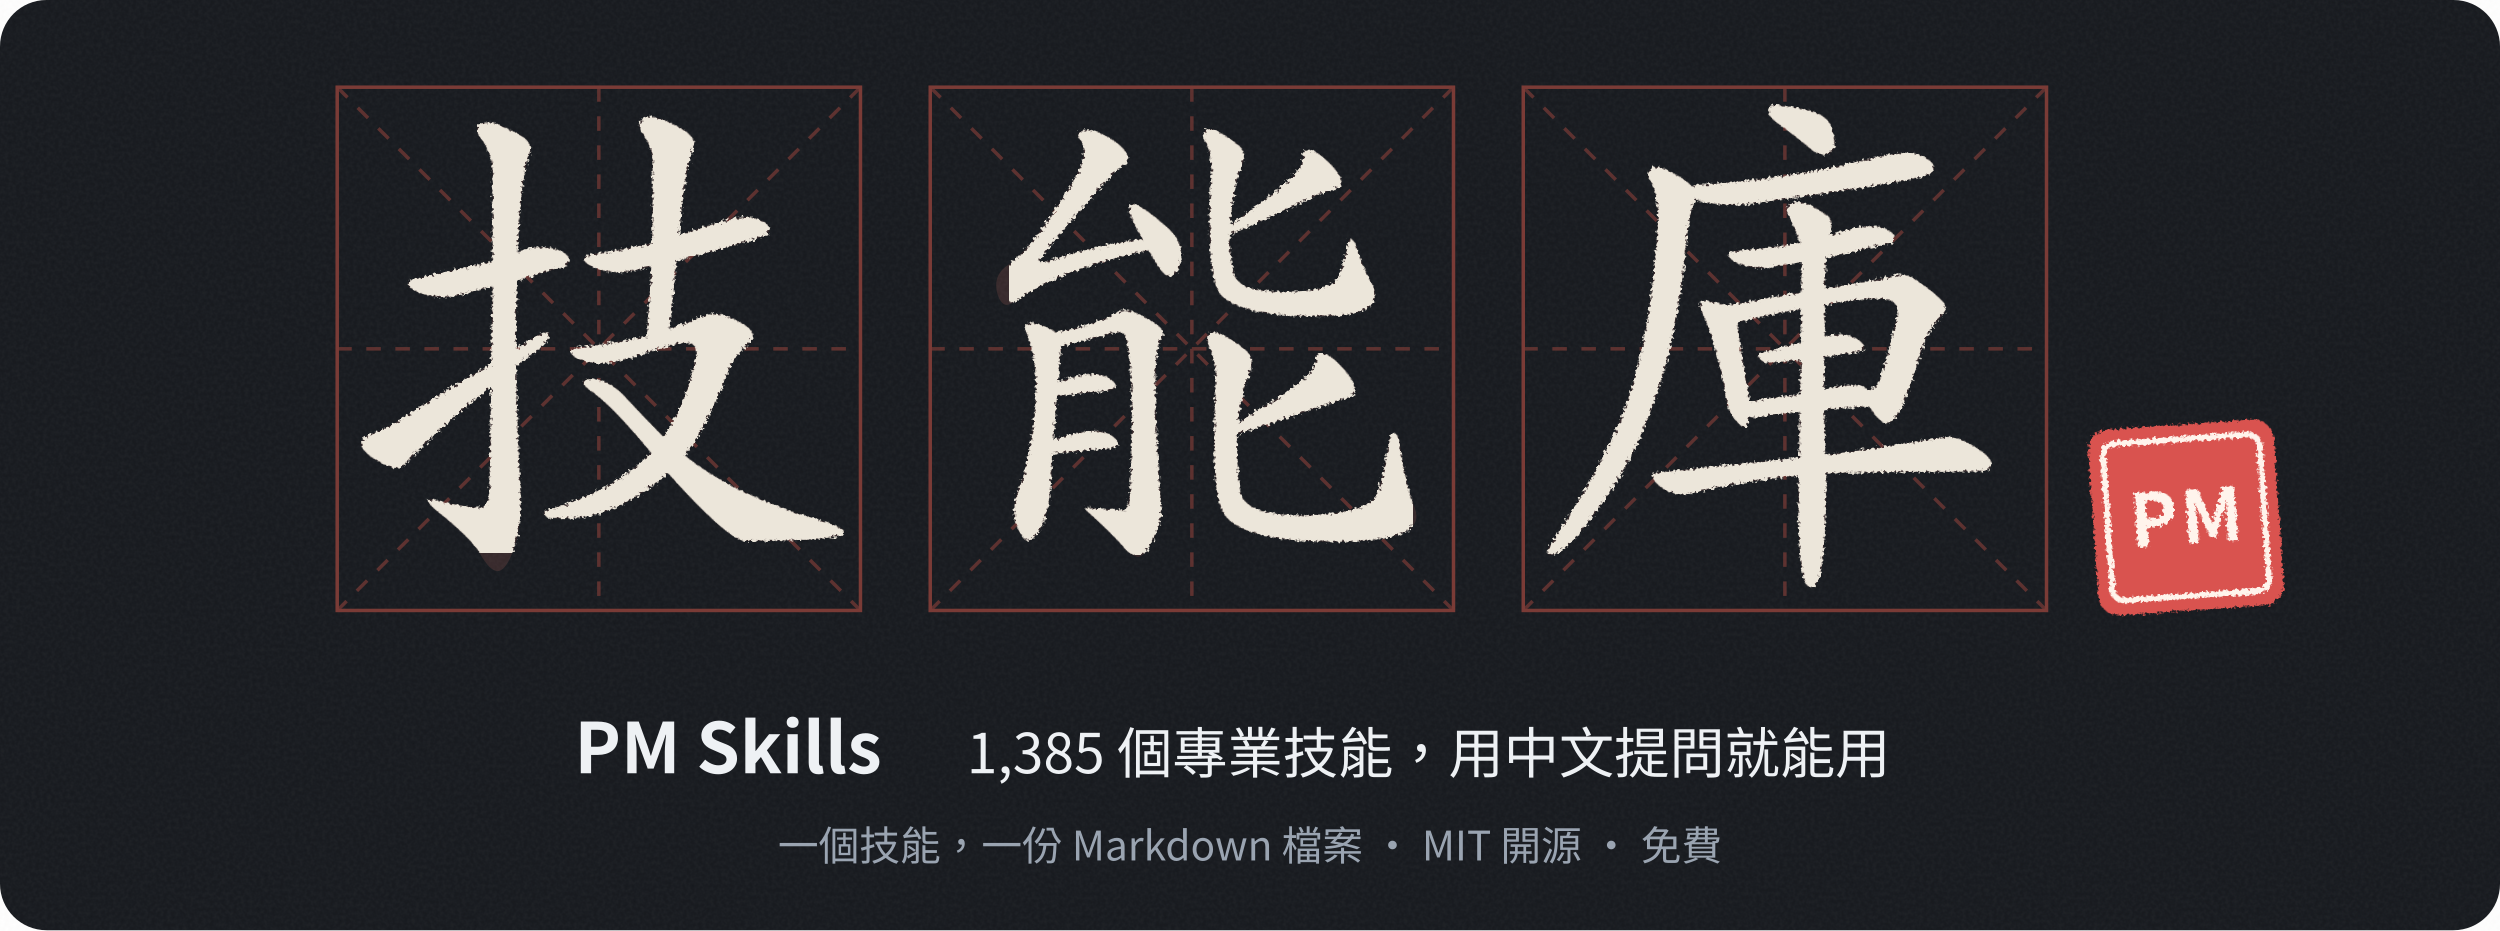
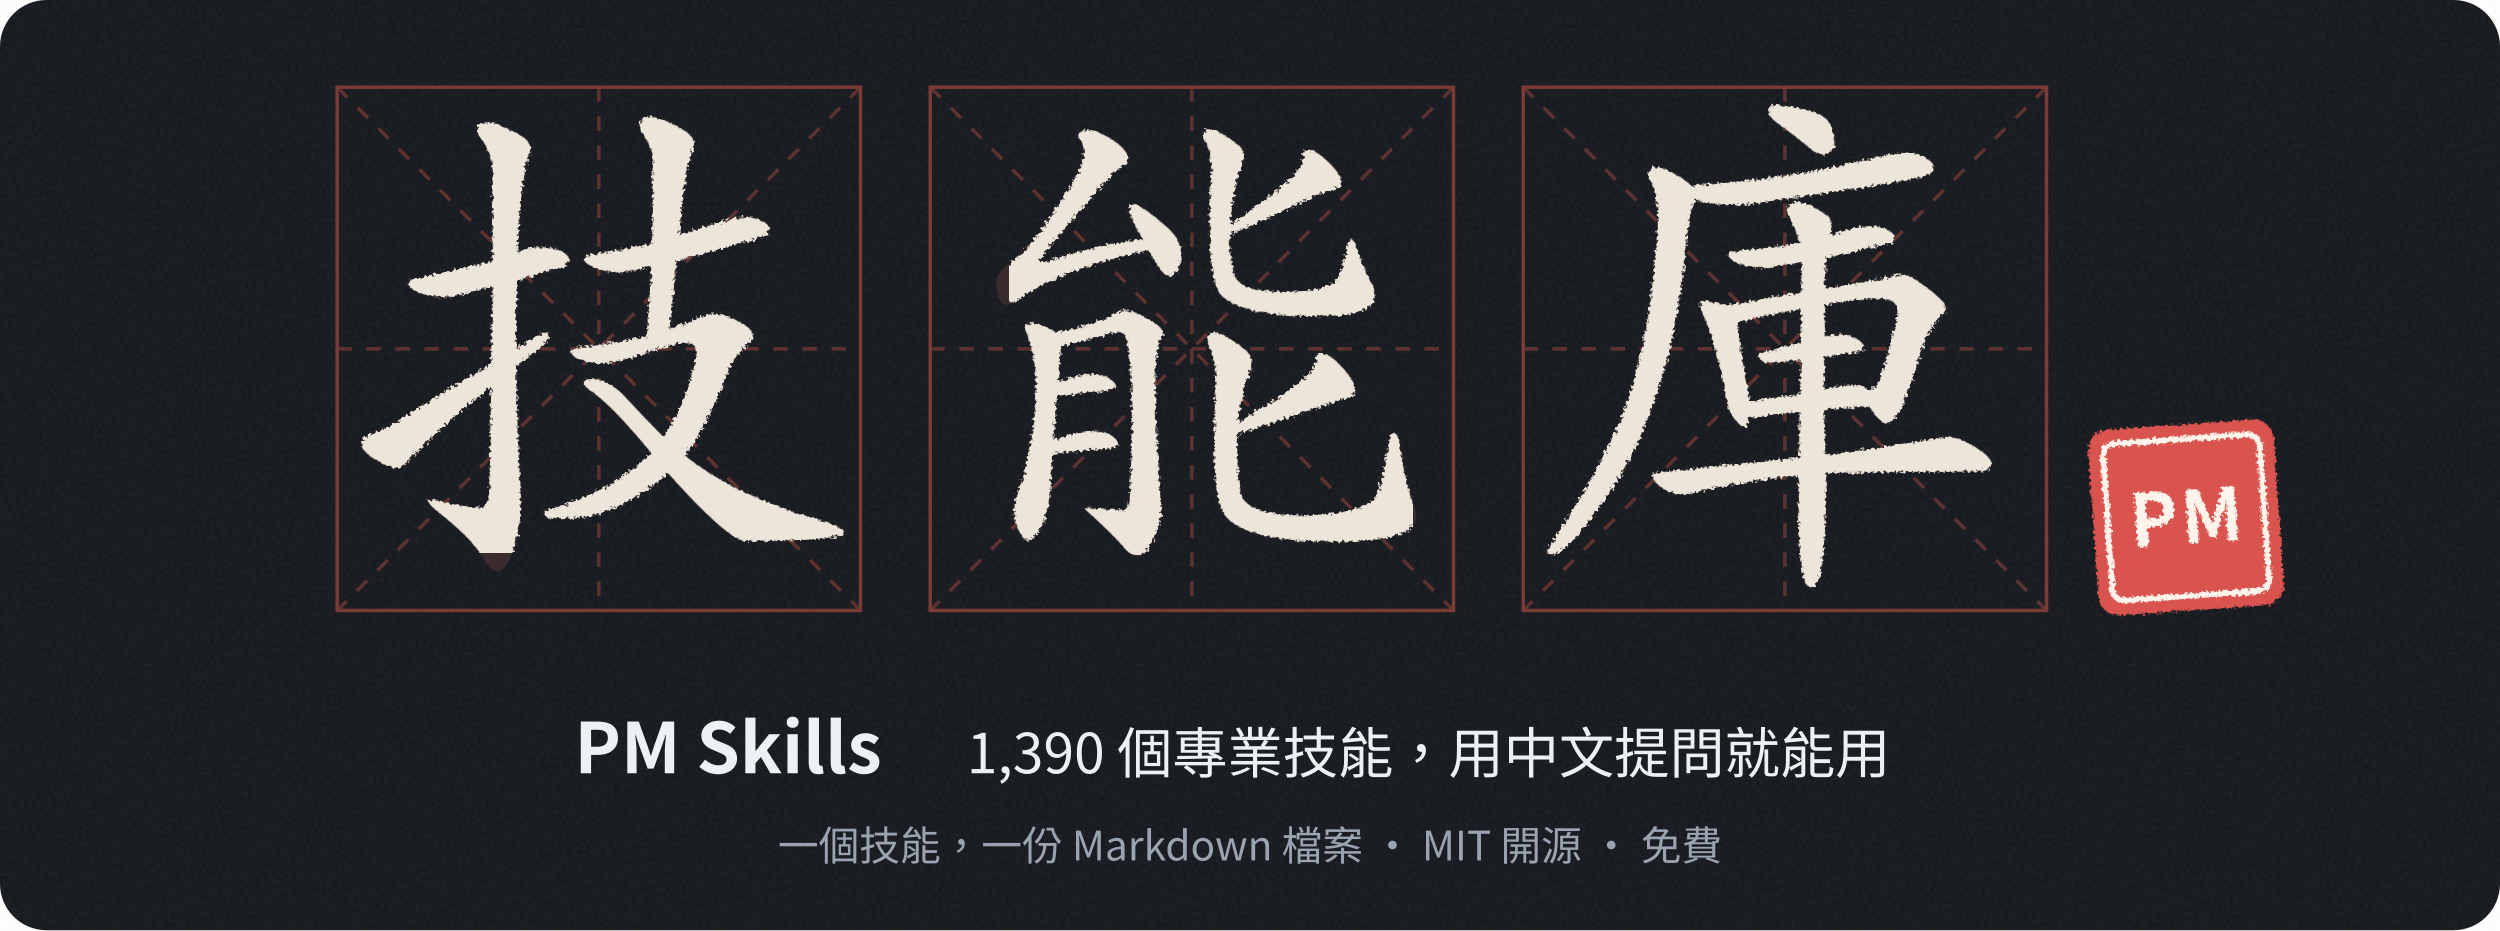
- <svg xmlns="http://www.w3.org/2000/svg" width="860" height="320" viewBox="0 0 860 320" role="img" aria-label="書法動畫：「技能庫」三個字一筆一畫寫出來，最後蓋上 PM 印章。PM Skills，1,385 個專業技能，用中文提問就能用">
+ <svg xmlns="http://www.w3.org/2000/svg" width="860" height="320" viewBox="0 0 860 320" role="img" aria-label="書法動畫：「技能庫」三個字一筆一畫寫出來，最後蓋上 PM 印章。PM Skills，1,390 個專業技能，用中文提問就能用">
  <style>
text{font-family:"PingFang TC","Noto Sans CJK TC","Microsoft JhengHei",sans-serif}
@keyframes k0{0%,2.86%{stroke-dashoffset:302;opacity:0}2.93%{opacity:1}4.00%,91.43%{stroke-dashoffset:0;opacity:1}96.43%,100%{stroke-dashoffset:0;opacity:0}}.k0{animation:k0 14s infinite;stroke-dasharray:298 898;stroke-dashoffset:0}
@keyframes k1{0%,4.43%{stroke-dashoffset:946;opacity:0}4.50%{opacity:1}7.23%,91.43%{stroke-dashoffset:0;opacity:1}96.43%,100%{stroke-dashoffset:0;opacity:0}}.k1{animation:k1 14s infinite;stroke-dasharray:942 1542;stroke-dashoffset:0}
@keyframes k2{0%,7.66%{stroke-dashoffset:420;opacity:0}7.73%{opacity:1}8.90%,91.43%{stroke-dashoffset:0;opacity:1}96.43%,100%{stroke-dashoffset:0;opacity:0}}.k2{animation:k2 14s infinite;stroke-dasharray:416 1016;stroke-dashoffset:0}
@keyframes k3{0%,9.33%{stroke-dashoffset:349;opacity:0}9.40%{opacity:1}10.47%,91.43%{stroke-dashoffset:0;opacity:1}96.43%,100%{stroke-dashoffset:0;opacity:0}}.k3{animation:k3 14s infinite;stroke-dasharray:345 945;stroke-dashoffset:0}
@keyframes k4{0%,10.90%{stroke-dashoffset:436;opacity:0}10.97%{opacity:1}12.18%,91.43%{stroke-dashoffset:0;opacity:1}96.43%,100%{stroke-dashoffset:0;opacity:0}}.k4{animation:k4 14s infinite;stroke-dasharray:432 1032;stroke-dashoffset:0}
@keyframes k5{0%,12.61%{stroke-dashoffset:806;opacity:0}12.68%{opacity:1}15.00%,91.43%{stroke-dashoffset:0;opacity:1}96.43%,100%{stroke-dashoffset:0;opacity:0}}.k5{animation:k5 14s infinite;stroke-dasharray:802 1402;stroke-dashoffset:0}
@keyframes k6{0%,15.43%{stroke-dashoffset:606;opacity:0}15.50%{opacity:1}17.22%,91.43%{stroke-dashoffset:0;opacity:1}96.43%,100%{stroke-dashoffset:0;opacity:0}}.k6{animation:k6 14s infinite;stroke-dasharray:602 1202;stroke-dashoffset:0}
@keyframes k7{0%,19.43%{stroke-dashoffset:570;opacity:0}19.51%{opacity:1}21.12%,91.43%{stroke-dashoffset:0;opacity:1}96.43%,100%{stroke-dashoffset:0;opacity:0}}.k7{animation:k7 14s infinite;stroke-dasharray:566 1166;stroke-dashoffset:0}
@keyframes k8{0%,21.55%{stroke-dashoffset:143;opacity:0}21.62%{opacity:1}22.69%,91.43%{stroke-dashoffset:0;opacity:1}96.43%,100%{stroke-dashoffset:0;opacity:0}}.k8{animation:k8 14s infinite;stroke-dasharray:139 739;stroke-dashoffset:0}
@keyframes k9{0%,23.12%{stroke-dashoffset:422;opacity:0}23.19%{opacity:1}24.36%,91.43%{stroke-dashoffset:0;opacity:1}96.43%,100%{stroke-dashoffset:0;opacity:0}}.k9{animation:k9 14s infinite;stroke-dasharray:418 1018;stroke-dashoffset:0}
@keyframes k10{0%,24.79%{stroke-dashoffset:658;opacity:0}24.86%{opacity:1}26.74%,91.43%{stroke-dashoffset:0;opacity:1}96.43%,100%{stroke-dashoffset:0;opacity:0}}.k10{animation:k10 14s infinite;stroke-dasharray:654 1254;stroke-dashoffset:0}
@keyframes k11{0%,27.17%{stroke-dashoffset:109;opacity:0}27.24%{opacity:1}28.31%,91.43%{stroke-dashoffset:0;opacity:1}96.43%,100%{stroke-dashoffset:0;opacity:0}}.k11{animation:k11 14s infinite;stroke-dasharray:105 705;stroke-dashoffset:0}
@keyframes k12{0%,28.74%{stroke-dashoffset:122;opacity:0}28.81%{opacity:1}29.88%,91.43%{stroke-dashoffset:0;opacity:1}96.43%,100%{stroke-dashoffset:0;opacity:0}}.k12{animation:k12 14s infinite;stroke-dasharray:118 718;stroke-dashoffset:0}
@keyframes k13{0%,30.31%{stroke-dashoffset:250;opacity:0}30.38%{opacity:1}31.45%,91.43%{stroke-dashoffset:0;opacity:1}96.43%,100%{stroke-dashoffset:0;opacity:0}}.k13{animation:k13 14s infinite;stroke-dasharray:246 846;stroke-dashoffset:0}
@keyframes k14{0%,31.88%{stroke-dashoffset:667;opacity:0}31.95%{opacity:1}33.85%,91.43%{stroke-dashoffset:0;opacity:1}96.43%,100%{stroke-dashoffset:0;opacity:0}}.k14{animation:k14 14s infinite;stroke-dasharray:663 1263;stroke-dashoffset:0}
@keyframes k15{0%,34.28%{stroke-dashoffset:252;opacity:0}34.35%{opacity:1}35.43%,91.43%{stroke-dashoffset:0;opacity:1}96.43%,100%{stroke-dashoffset:0;opacity:0}}.k15{animation:k15 14s infinite;stroke-dasharray:248 848;stroke-dashoffset:0}
@keyframes k16{0%,35.85%{stroke-dashoffset:817;opacity:0}35.93%{opacity:1}38.27%,91.43%{stroke-dashoffset:0;opacity:1}96.43%,100%{stroke-dashoffset:0;opacity:0}}.k16{animation:k16 14s infinite;stroke-dasharray:813 1413;stroke-dashoffset:0}
@keyframes k17{0%,40.49%{stroke-dashoffset:128;opacity:0}40.56%{opacity:1}41.63%,91.43%{stroke-dashoffset:0;opacity:1}96.43%,100%{stroke-dashoffset:0;opacity:0}}.k17{animation:k17 14s infinite;stroke-dasharray:124 724;stroke-dashoffset:0}
@keyframes k18{0%,42.06%{stroke-dashoffset:464;opacity:0}42.13%{opacity:1}43.43%,91.43%{stroke-dashoffset:0;opacity:1}96.43%,100%{stroke-dashoffset:0;opacity:0}}.k18{animation:k18 14s infinite;stroke-dasharray:460 1060;stroke-dashoffset:0}
@keyframes k19{0%,43.86%{stroke-dashoffset:810;opacity:0}43.93%{opacity:1}46.26%,91.43%{stroke-dashoffset:0;opacity:1}96.43%,100%{stroke-dashoffset:0;opacity:0}}.k19{animation:k19 14s infinite;stroke-dasharray:806 1406;stroke-dashoffset:0}
@keyframes k20{0%,46.68%{stroke-dashoffset:315;opacity:0}46.76%{opacity:1}47.83%,91.43%{stroke-dashoffset:0;opacity:1}96.43%,100%{stroke-dashoffset:0;opacity:0}}.k20{animation:k20 14s infinite;stroke-dasharray:311 911;stroke-dashoffset:0}
@keyframes k21{0%,48.26%{stroke-dashoffset:245;opacity:0}48.33%{opacity:1}49.40%,91.43%{stroke-dashoffset:0;opacity:1}96.43%,100%{stroke-dashoffset:0;opacity:0}}.k21{animation:k21 14s infinite;stroke-dasharray:241 841;stroke-dashoffset:0}
@keyframes k22{0%,49.83%{stroke-dashoffset:621;opacity:0}49.90%{opacity:1}51.66%,91.43%{stroke-dashoffset:0;opacity:1}96.43%,100%{stroke-dashoffset:0;opacity:0}}.k22{animation:k22 14s infinite;stroke-dasharray:617 1217;stroke-dashoffset:0}
@keyframes k23{0%,52.09%{stroke-dashoffset:194;opacity:0}52.16%{opacity:1}53.24%,91.43%{stroke-dashoffset:0;opacity:1}96.43%,100%{stroke-dashoffset:0;opacity:0}}.k23{animation:k23 14s infinite;stroke-dasharray:190 790;stroke-dashoffset:0}
@keyframes k24{0%,53.66%{stroke-dashoffset:234;opacity:0}53.74%{opacity:1}54.81%,91.43%{stroke-dashoffset:0;opacity:1}96.43%,100%{stroke-dashoffset:0;opacity:0}}.k24{animation:k24 14s infinite;stroke-dasharray:230 830;stroke-dashoffset:0}
@keyframes k25{0%,55.24%{stroke-dashoffset:651;opacity:0}55.31%{opacity:1}57.16%,91.43%{stroke-dashoffset:0;opacity:1}96.43%,100%{stroke-dashoffset:0;opacity:0}}.k25{animation:k25 14s infinite;stroke-dasharray:647 1247;stroke-dashoffset:0}
@keyframes k26{0%,57.59%{stroke-dashoffset:751;opacity:0}57.66%{opacity:1}59.81%,91.43%{stroke-dashoffset:0;opacity:1}96.43%,100%{stroke-dashoffset:0;opacity:0}}.k26{animation:k26 14s infinite;stroke-dasharray:747 1347;stroke-dashoffset:0}
@keyframes seal{0%,63.10%{opacity:0;transform:scale(1.35)}65.60%{opacity:1;transform:scale(.96)}67.03%,91.43%{opacity:1;transform:scale(1)}96.43%,100%{opacity:0;transform:scale(1)}}.seal{animation:seal 14s infinite;transform-box:fill-box;transform-origin:center}
@media (prefers-reduced-motion: reduce){[class]{animation:none!important}}
</style>
  <defs>
    <filter id="brush" x="-5%" y="-5%" width="110%" height="110%">
      <feTurbulence type="fractalNoise" baseFrequency=".9" numOctaves="2" seed="7" result="n" />
      <feDisplacementMap in="SourceGraphic" in2="n" scale="2.2" />
    </filter>
    <filter id="grain">
      <feTurbulence type="fractalNoise" baseFrequency=".75" numOctaves="2" seed="3" />
      <feColorMatrix values="0 0 0 0 .5  0 0 0 0 .45  0 0 0 0 .4  0 0 0 .07 0" />
    </filter>
    <clipPath id="c0">
      <path d="M 352 522 Q 445 549 448 551 Q 457 560 452 568 Q 445 580 414 586 Q 383 590 353 577 L 304 559 Q 163 528 160 526 Q 123 519 150 503 Q 195 479 254 497 Q 276 504 304 510 L 352 522 Z" />
    </clipPath>
    <clipPath id="c1">
      <path d="M 301 315 Q 300 224 298 112 Q 298 87 284 78 Q 280 74 209 87 Q 176 99 179 89 Q 180 82 200 67 Q 263 16 279 -12 Q 298 -46 313 -47 Q 328 -48 342 -13 Q 361 33 359 106 Q 352 230 350 354 L 350 387 Q 349 454 352 522 L 353 577 Q 359 718 374 765 Q 392 795 336 817 Q 302 836 283 829 Q 265 822 281 800 Q 303 772 304 738 Q 305 719 304 559 L 304 510 Q 303 444 301 358 L 301 315 Z" />
    </clipPath>
    <clipPath id="c2">
      <path d="M 301 358 Q 205 303 123 249 Q 87 227 63 220 Q 50 213 47 204 Q 46 194 62 180 Q 83 164 108 156 Q 124 152 135 165 Q 193 228 301 315 L 350 354 Q 365 367 381 378 Q 403 391 412 407 Q 419 422 408 420 Q 395 420 350 387 L 301 358 Z" />
    </clipPath>
    <clipPath id="c3">
      <path d="M 664 560 Q 833 605 840 611 Q 849 620 844 628 Q 837 640 806 646 Q 779 649 669 610 L 616 595 Q 564 583 504 574 Q 467 567 495 551 Q 540 527 604 547 Q 608 548 615 549 L 664 560 Z" />
    </clipPath>
    <clipPath id="c4">
      <path d="M 650 427 Q 657 496 664 560 L 669 610 Q 679 733 698 787 Q 702 797 682 814 Q 646 836 621 841 Q 605 845 596 836 Q 587 829 596 813 Q 618 779 617 755 Q 618 679 616 595 L 615 549 Q 611 485 606 413 C 604 383 647 397 650 427 Z" />
    </clipPath>
    <clipPath id="c5">
      <path d="M 679 180 Q 716 219 765 344 Q 778 375 801 395 Q 822 413 807 427 Q 794 440 759 453 Q 734 462 703 446 Q 678 437 650 427 L 606 413 Q 555 401 479 392 Q 464 391 459 383 Q 455 376 475 367 Q 515 352 568 369 Q 665 400 684 400 Q 709 397 702 371 Q 680 272 638 216 L 614 185 Q 548 113 413 73 Q 397 69 410 59 Q 417 55 462 57 Q 555 64 647 145 L 679 180 Z" />
    </clipPath>
    <clipPath id="c6">
      <path d="M 647 145 Q 761 18 796 12 Q 911 12 957 18 Q 994 22 991 32 Q 988 41 896 67 Q 754 118 682 178 Q 679 179 679 180 L 638 216 Q 604 250 568 289 Q 534 328 501 328 Q 485 329 481 324 Q 480 318 493 308 Q 536 280 614 185 L 647 145 Z" />
    </clipPath>
    <clipPath id="c7">
      <path d="M 415 603 Q 327 591 225 558 Q 209 554 217 566 Q 233 590 282 646 Q 357 733 372 743 Q 381 750 386 757 Q 390 770 371 786 Q 337 813 311 816 Q 298 817 291 811 Q 287 804 295 795 Q 310 774 286 727 Q 208 594 157 555 Q 120 534 132 494 Q 139 473 151 474 Q 157 475 171 484 Q 249 539 400 575 Q 412 578 421 579 Q 422 580 428 580 C 458 585 445 607 415 603 Z" />
    </clipPath>
    <clipPath id="c8">
      <path d="M 428 580 Q 452 535 464 531 Q 473 528 481 537 Q 490 547 491 575 Q 492 596 469 621 Q 412 672 396 671 Q 392 670 389 658 Q 388 652 415 603 L 428 580 Z" />
    </clipPath>
    <clipPath id="c9">
      <path d="M 241 210 Q 244 259 248 296 L 250 322 Q 253 370 256 387 Q 256 391 256 393 C 258 412 258 412 245 420 Q 244 423 240 424 Q 212 439 195 438 Q 182 434 187 423 Q 230 324 181 134 Q 148 64 180 22 Q 186 9 196 14 Q 238 41 238 175 Q 238 179 239 183 L 241 210 Z" />
    </clipPath>
    <clipPath id="c10">
      <path d="M 256 393 Q 262 394 269 397 Q 314 407 359 419 Q 377 423 381 415 Q 402 352 391 105 Q 388 83 382 72 Q 381 72 322 75 Q 303 81 305 72 Q 350 32 376 3 Q 388 -13 402 -18 Q 409 -22 418 -13 Q 454 33 452 81 Q 430 366 450 404 Q 460 420 450 430 Q 431 446 398 460 Q 382 467 368 460 Q 320 433 245 420 C 216 414 227 385 256 393 Z" />
    </clipPath>
    <clipPath id="c11">
      <path d="M 248 296 Q 249 296 254 296 Q 308 303 348 306 Q 369 310 361 321 Q 351 334 329 338 Q 298 342 250 322 C 222 311 218 296 248 296 Z" />
    </clipPath>
    <clipPath id="c12">
      <path d="M 239 183 Q 240 183 245 183 Q 306 190 351 193 Q 373 197 365 209 Q 355 222 331 227 Q 307 231 241 210 C 212 201 209 183 239 183 Z" />
    </clipPath>
    <clipPath id="c13">
      <path d="M 586 611 Q 622 626 744 683 Q 765 693 788 699 Q 810 705 803 723 Q 794 741 773 759 Q 754 777 741 776 Q 728 777 730 764 Q 730 733 658 682 Q 624 657 587 630 C 563 612 558 599 586 611 Z" />
    </clipPath>
    <clipPath id="c14">
      <path d="M 867 511 Q 851 536 835 584 Q 832 597 825 602 Q 818 606 816 587 Q 803 532 794 521 Q 776 500 685 499 Q 637 502 617 510 Q 599 520 596 532 Q 587 556 586 611 L 587 630 Q 593 708 609 744 Q 621 771 603 787 Q 558 821 544 818 Q 531 814 537 797 Q 555 763 549 713 Q 540 530 568 495 Q 583 474 642 461 Q 687 452 759 452 Q 825 452 851 465 Q 879 481 867 511 Z" />
    </clipPath>
    <clipPath id="c15">
      <path d="M 600 221 Q 705 255 812 291 Q 836 295 830 315 Q 823 336 801 357 Q 782 378 768 378 Q 755 381 755 366 Q 752 336 672 286 Q 638 267 603 243 C 578 226 571 212 600 221 Z" />
    </clipPath>
    <clipPath id="c16">
      <path d="M 948 77 Q 930 123 919 201 Q 918 217 910 222 Q 901 226 898 207 Q 882 110 868 94 Q 837 64 726 62 Q 663 63 637 75 Q 613 87 608 103 Q 601 125 600 221 L 603 243 Q 609 307 624 338 Q 637 368 618 385 Q 569 424 552 420 Q 537 414 544 397 Q 563 360 558 304 Q 549 99 575 65 Q 596 32 673 19 Q 728 9 818 11 Q 897 14 930 30 Q 960 46 948 77 Z" />
    </clipPath>
    <clipPath id="c17">
      <path d="M 515 817 Q 539 799 564 778 Q 579 766 594 769 Q 604 770 609 784 Q 612 800 600 828 Q 588 855 506 864 Q 490 867 484 863 Q 480 859 482 846 Q 486 836 515 817 Z" />
    </clipPath>
    <clipPath id="c18">
      <path d="M 337 680 Q 386 665 446 672 Q 776 717 797 731 Q 807 738 802 748 Q 796 761 767 770 Q 736 777 630 748 Q 467 715 340 709 Q 334 709 330 706 C 301 699 308 688 337 680 Z" />
    </clipPath>
    <clipPath id="c19">
      <path d="M 330 706 Q 314 722 286 735 Q 267 747 253 742 Q 240 735 247 720 Q 269 689 262 606 Q 261 597 260 586 Q 245 393 194 258 Q 152 155 56 8 Q 50 1 48 -5 Q 45 -17 56 -15 Q 95 -9 191 141 Q 203 163 215 186 Q 293 345 315 557 Q 324 657 337 680 C 342 696 342 696 330 706 Z" />
    </clipPath>
    <clipPath id="c20">
      <path d="M 593 566 Q 720 596 722 596 Q 729 603 726 610 Q 720 620 696 627 Q 669 633 600 610 L 542 595 Q 484 585 420 580 Q 389 576 411 560 Q 450 539 497 550 Q 519 554 545 558 L 593 566 Z" />
    </clipPath>
    <clipPath id="c21">
      <path d="M 396 473 Q 386 477 364 481 Q 352 484 349 479 Q 342 473 351 457 Q 379 396 396 297 Q 399 267 416 248 Q 434 226 439 241 Q 440 248 442 255 L 442 285 Q 441 295 440 306 Q 422 406 419 439 Q 418 440 420 440 C 421 465 421 465 396 473 Z" />
    </clipPath>
    <clipPath id="c22">
      <path d="M 677 275 Q 690 253 704 245 Q 714 236 732 257 Q 747 279 783 396 Q 793 427 819 452 Q 832 465 822 479 Q 806 498 764 526 Q 743 536 728 532 Q 694 522 645 515 Q 620 511 590 506 L 544 498 Q 525 497 506 492 Q 445 480 396 473 C 366 469 391 433 420 440 Q 469 453 544 466 L 590 474 Q 702 495 724 480 Q 737 470 732 452 Q 705 340 695 322 Q 689 310 673 307 C 659 300 660 300 677 275 Z" />
    </clipPath>
    <clipPath id="c23">
      <path d="M 589 372 Q 622 378 651 381 Q 673 385 665 397 Q 655 410 631 415 Q 615 418 590 412 L 544 400 Q 502 390 467 380 Q 451 377 470 362 Q 476 359 543 366 L 589 372 Z" />
    </clipPath>
    <clipPath id="c24">
      <path d="M 589 269 Q 628 273 677 275 C 706 276 695 286 673 307 Q 672 310 668 312 Q 647 324 589 308 L 542 299 Q 487 292 442 285 C 412 280 412 260 442 255 Q 452 252 464 255 Q 494 261 541 265 L 589 269 Z" />
    </clipPath>
    <clipPath id="c25">
      <path d="M 593 144 Q 636 147 889 148 Q 908 148 914 156 Q 920 168 904 182 Q 853 222 814 214 Q 730 199 591 180 L 540 175 Q 413 162 265 146 Q 244 145 259 127 Q 272 112 291 107 Q 312 101 328 105 Q 424 129 533 139 Q 534 140 539 139 L 593 144 Z" />
    </clipPath>
    <clipPath id="c26">
      <path d="M 539 139 Q 536 -47 554 -73 Q 560 -80 567 -78 Q 583 -68 587 -13 Q 594 66 593 144 L 591 180 Q 590 213 589 269 L 589 308 Q 589 338 589 372 L 590 412 Q 590 442 590 474 L 590 506 Q 590 536 593 566 L 600 610 Q 601 617 603 625 Q 606 643 592 651 Q 561 672 547 674 Q 535 678 520 670 Q 511 663 519 652 Q 540 601 542 595 L 545 558 Q 545 530 544 498 L 544 466 Q 544 435 544 400 L 543 366 Q 542 335 542 299 L 541 265 Q 540 223 540 175 L 539 139 Z" />
    </clipPath>
  </defs>
  <rect width="860" height="320" rx="16" fill="#15181d" />
  <rect width="860" height="320" rx="16" filter="url(#grain)" />
  <g stroke="#7a3b36" fill="none" stroke-width="1.2">
    <rect x="116" y="30" width="180" height="180" />
    <path d="M116 120h180M206 30v180M116 30l180 180M296 30l-180 180" stroke-dasharray="5 5" opacity=".7" />
  </g>
  <g transform="matrix(0.17578 0 0 -0.17578 116 188.20)" fill="#e07a6c" opacity=".16">
    <path d="M 352 522 Q 445 549 448 551 Q 457 560 452 568 Q 445 580 414 586 Q 383 590 353 577 L 304 559 Q 163 528 160 526 Q 123 519 150 503 Q 195 479 254 497 Q 276 504 304 510 L 352 522 Z" />
    <path d="M 301 315 Q 300 224 298 112 Q 298 87 284 78 Q 280 74 209 87 Q 176 99 179 89 Q 180 82 200 67 Q 263 16 279 -12 Q 298 -46 313 -47 Q 328 -48 342 -13 Q 361 33 359 106 Q 352 230 350 354 L 350 387 Q 349 454 352 522 L 353 577 Q 359 718 374 765 Q 392 795 336 817 Q 302 836 283 829 Q 265 822 281 800 Q 303 772 304 738 Q 305 719 304 559 L 304 510 Q 303 444 301 358 L 301 315 Z" />
    <path d="M 301 358 Q 205 303 123 249 Q 87 227 63 220 Q 50 213 47 204 Q 46 194 62 180 Q 83 164 108 156 Q 124 152 135 165 Q 193 228 301 315 L 350 354 Q 365 367 381 378 Q 403 391 412 407 Q 419 422 408 420 Q 395 420 350 387 L 301 358 Z" />
    <path d="M 664 560 Q 833 605 840 611 Q 849 620 844 628 Q 837 640 806 646 Q 779 649 669 610 L 616 595 Q 564 583 504 574 Q 467 567 495 551 Q 540 527 604 547 Q 608 548 615 549 L 664 560 Z" />
    <path d="M 650 427 Q 657 496 664 560 L 669 610 Q 679 733 698 787 Q 702 797 682 814 Q 646 836 621 841 Q 605 845 596 836 Q 587 829 596 813 Q 618 779 617 755 Q 618 679 616 595 L 615 549 Q 611 485 606 413 C 604 383 647 397 650 427 Z" />
    <path d="M 679 180 Q 716 219 765 344 Q 778 375 801 395 Q 822 413 807 427 Q 794 440 759 453 Q 734 462 703 446 Q 678 437 650 427 L 606 413 Q 555 401 479 392 Q 464 391 459 383 Q 455 376 475 367 Q 515 352 568 369 Q 665 400 684 400 Q 709 397 702 371 Q 680 272 638 216 L 614 185 Q 548 113 413 73 Q 397 69 410 59 Q 417 55 462 57 Q 555 64 647 145 L 679 180 Z" />
    <path d="M 647 145 Q 761 18 796 12 Q 911 12 957 18 Q 994 22 991 32 Q 988 41 896 67 Q 754 118 682 178 Q 679 179 679 180 L 638 216 Q 604 250 568 289 Q 534 328 501 328 Q 485 329 481 324 Q 480 318 493 308 Q 536 280 614 185 L 647 145 Z" />
  </g>
  <g filter="url(#brush)">
    <g transform="matrix(0.17578 0 0 -0.17578 116 188.20)" fill="none" stroke="#ece6da" stroke-width="140" stroke-linecap="round" stroke-linejoin="round">
      <path class="k0" clip-path="url(#c0)" d="M152 516L188 511L240 518L393 561L443 560" />
      <path class="k1" clip-path="url(#c1)" d="M289 814L306 806L337 771L325 415L328 97L322 66L305 34L237 61L198 80L196 87L185 87" />
      <path class="k2" clip-path="url(#c2)" d="M60 202L111 197L227 287L406 412" />
      <path class="k3" clip-path="url(#c3)" d="M496 564L533 558L573 563L797 622L833 622" />
      <path class="k4" clip-path="url(#c4)" d="M608 825L654 783L630 443L612 421" />
      <path class="k5" clip-path="url(#c5)" d="M467 381L511 377L555 383L691 420L724 418L747 406L718 308L691 247L634 168L598 136L532 96L452 69L415 65" />
      <path class="k6" clip-path="url(#c6)" d="M486 322L516 310L550 285L673 151L778 70L826 51L986 30" />
    </g>
  </g>
  <g stroke="#7a3b36" fill="none" stroke-width="1.2">
    <rect x="320" y="30" width="180" height="180" />
    <path d="M320 120h180M410 30v180M320 30l180 180M500 30l-180 180" stroke-dasharray="5 5" opacity=".7" />
  </g>
  <g transform="matrix(0.17578 0 0 -0.17578 320 188.20)" fill="#e07a6c" opacity=".16">
    <path d="M 415 603 Q 327 591 225 558 Q 209 554 217 566 Q 233 590 282 646 Q 357 733 372 743 Q 381 750 386 757 Q 390 770 371 786 Q 337 813 311 816 Q 298 817 291 811 Q 287 804 295 795 Q 310 774 286 727 Q 208 594 157 555 Q 120 534 132 494 Q 139 473 151 474 Q 157 475 171 484 Q 249 539 400 575 Q 412 578 421 579 Q 422 580 428 580 C 458 585 445 607 415 603 Z" />
    <path d="M 428 580 Q 452 535 464 531 Q 473 528 481 537 Q 490 547 491 575 Q 492 596 469 621 Q 412 672 396 671 Q 392 670 389 658 Q 388 652 415 603 L 428 580 Z" />
    <path d="M 241 210 Q 244 259 248 296 L 250 322 Q 253 370 256 387 Q 256 391 256 393 C 258 412 258 412 245 420 Q 244 423 240 424 Q 212 439 195 438 Q 182 434 187 423 Q 230 324 181 134 Q 148 64 180 22 Q 186 9 196 14 Q 238 41 238 175 Q 238 179 239 183 L 241 210 Z" />
    <path d="M 256 393 Q 262 394 269 397 Q 314 407 359 419 Q 377 423 381 415 Q 402 352 391 105 Q 388 83 382 72 Q 381 72 322 75 Q 303 81 305 72 Q 350 32 376 3 Q 388 -13 402 -18 Q 409 -22 418 -13 Q 454 33 452 81 Q 430 366 450 404 Q 460 420 450 430 Q 431 446 398 460 Q 382 467 368 460 Q 320 433 245 420 C 216 414 227 385 256 393 Z" />
    <path d="M 248 296 Q 249 296 254 296 Q 308 303 348 306 Q 369 310 361 321 Q 351 334 329 338 Q 298 342 250 322 C 222 311 218 296 248 296 Z" />
    <path d="M 239 183 Q 240 183 245 183 Q 306 190 351 193 Q 373 197 365 209 Q 355 222 331 227 Q 307 231 241 210 C 212 201 209 183 239 183 Z" />
    <path d="M 586 611 Q 622 626 744 683 Q 765 693 788 699 Q 810 705 803 723 Q 794 741 773 759 Q 754 777 741 776 Q 728 777 730 764 Q 730 733 658 682 Q 624 657 587 630 C 563 612 558 599 586 611 Z" />
    <path d="M 867 511 Q 851 536 835 584 Q 832 597 825 602 Q 818 606 816 587 Q 803 532 794 521 Q 776 500 685 499 Q 637 502 617 510 Q 599 520 596 532 Q 587 556 586 611 L 587 630 Q 593 708 609 744 Q 621 771 603 787 Q 558 821 544 818 Q 531 814 537 797 Q 555 763 549 713 Q 540 530 568 495 Q 583 474 642 461 Q 687 452 759 452 Q 825 452 851 465 Q 879 481 867 511 Z" />
    <path d="M 600 221 Q 705 255 812 291 Q 836 295 830 315 Q 823 336 801 357 Q 782 378 768 378 Q 755 381 755 366 Q 752 336 672 286 Q 638 267 603 243 C 578 226 571 212 600 221 Z" />
    <path d="M 948 77 Q 930 123 919 201 Q 918 217 910 222 Q 901 226 898 207 Q 882 110 868 94 Q 837 64 726 62 Q 663 63 637 75 Q 613 87 608 103 Q 601 125 600 221 L 603 243 Q 609 307 624 338 Q 637 368 618 385 Q 569 424 552 420 Q 537 414 544 397 Q 563 360 558 304 Q 549 99 575 65 Q 596 32 673 19 Q 728 9 818 11 Q 897 14 930 30 Q 960 46 948 77 Z" />
  </g>
  <g filter="url(#brush)">
    <g transform="matrix(0.17578 0 0 -0.17578 320 188.20)" fill="none" stroke="#ece6da" stroke-width="140" stroke-linecap="round" stroke-linejoin="round">
      <path class="k7" clip-path="url(#c7)" d="M299 806L320 792L337 762L276 668L205 579L193 539L225 537L312 568L396 588L424 585" />
      <path class="k8" clip-path="url(#c8)" d="M398 662L452 597L468 545" />
      <path class="k9" clip-path="url(#c9)" d="M196 428L223 402L229 332L215 164L191 24" />
      <path class="k10" clip-path="url(#c10)" d="M254 416L264 410L380 441L396 435L417 412L421 92L414 55L401 36L314 70" />
      <path class="k11" clip-path="url(#c11)" d="M251 302L264 312L303 320L352 316" />
      <path class="k12" clip-path="url(#c12)" d="M242 190L256 201L292 207L330 209L355 203" />
      <path class="k13" clip-path="url(#c13)" d="M738 767L752 746L754 725L685 676L598 628L588 616" />
      <path class="k14" clip-path="url(#c14)" d="M547 806L581 761L570 699L565 611L573 537L591 502L621 486L689 476L750 477L803 486L828 499L824 595" />
      <path class="k15" clip-path="url(#c15)" d="M764 369L773 356L777 321L720 287L612 236L607 226" />
      <path class="k16" clip-path="url(#c16)" d="M556 406L593 357L579 264L579 143L593 80L620 58L667 42L760 37L843 44L895 62L905 73L908 214" />
    </g>
  </g>
  <g stroke="#7a3b36" fill="none" stroke-width="1.2">
    <rect x="524" y="30" width="180" height="180" />
    <path d="M524 120h180M614 30v180M524 30l180 180M704 30l-180 180" stroke-dasharray="5 5" opacity=".7" />
  </g>
  <g transform="matrix(0.17578 0 0 -0.17578 524 188.20)" fill="#e07a6c" opacity=".16">
    <path d="M 515 817 Q 539 799 564 778 Q 579 766 594 769 Q 604 770 609 784 Q 612 800 600 828 Q 588 855 506 864 Q 490 867 484 863 Q 480 859 482 846 Q 486 836 515 817 Z" />
    <path d="M 337 680 Q 386 665 446 672 Q 776 717 797 731 Q 807 738 802 748 Q 796 761 767 770 Q 736 777 630 748 Q 467 715 340 709 Q 334 709 330 706 C 301 699 308 688 337 680 Z" />
    <path d="M 330 706 Q 314 722 286 735 Q 267 747 253 742 Q 240 735 247 720 Q 269 689 262 606 Q 261 597 260 586 Q 245 393 194 258 Q 152 155 56 8 Q 50 1 48 -5 Q 45 -17 56 -15 Q 95 -9 191 141 Q 203 163 215 186 Q 293 345 315 557 Q 324 657 337 680 C 342 696 342 696 330 706 Z" />
    <path d="M 593 566 Q 720 596 722 596 Q 729 603 726 610 Q 720 620 696 627 Q 669 633 600 610 L 542 595 Q 484 585 420 580 Q 389 576 411 560 Q 450 539 497 550 Q 519 554 545 558 L 593 566 Z" />
    <path d="M 396 473 Q 386 477 364 481 Q 352 484 349 479 Q 342 473 351 457 Q 379 396 396 297 Q 399 267 416 248 Q 434 226 439 241 Q 440 248 442 255 L 442 285 Q 441 295 440 306 Q 422 406 419 439 Q 418 440 420 440 C 421 465 421 465 396 473 Z" />
    <path d="M 677 275 Q 690 253 704 245 Q 714 236 732 257 Q 747 279 783 396 Q 793 427 819 452 Q 832 465 822 479 Q 806 498 764 526 Q 743 536 728 532 Q 694 522 645 515 Q 620 511 590 506 L 544 498 Q 525 497 506 492 Q 445 480 396 473 C 366 469 391 433 420 440 Q 469 453 544 466 L 590 474 Q 702 495 724 480 Q 737 470 732 452 Q 705 340 695 322 Q 689 310 673 307 C 659 300 660 300 677 275 Z" />
    <path d="M 589 372 Q 622 378 651 381 Q 673 385 665 397 Q 655 410 631 415 Q 615 418 590 412 L 544 400 Q 502 390 467 380 Q 451 377 470 362 Q 476 359 543 366 L 589 372 Z" />
    <path d="M 589 269 Q 628 273 677 275 C 706 276 695 286 673 307 Q 672 310 668 312 Q 647 324 589 308 L 542 299 Q 487 292 442 285 C 412 280 412 260 442 255 Q 452 252 464 255 Q 494 261 541 265 L 589 269 Z" />
    <path d="M 593 144 Q 636 147 889 148 Q 908 148 914 156 Q 920 168 904 182 Q 853 222 814 214 Q 730 199 591 180 L 540 175 Q 413 162 265 146 Q 244 145 259 127 Q 272 112 291 107 Q 312 101 328 105 Q 424 129 533 139 Q 534 140 539 139 L 593 144 Z" />
    <path d="M 539 139 Q 536 -47 554 -73 Q 560 -80 567 -78 Q 583 -68 587 -13 Q 594 66 593 144 L 591 180 Q 590 213 589 269 L 589 308 Q 589 338 589 372 L 590 412 Q 590 442 590 474 L 590 506 Q 590 536 593 566 L 600 610 Q 601 617 603 625 Q 606 643 592 651 Q 561 672 547 674 Q 535 678 520 670 Q 511 663 519 652 Q 540 601 542 595 L 545 558 Q 545 530 544 498 L 544 466 Q 544 435 544 400 L 543 366 Q 542 335 542 299 L 541 265 Q 540 223 540 175 L 539 139 Z" />
  </g>
  <g filter="url(#brush)">
    <g transform="matrix(0.17578 0 0 -0.17578 524 188.20)" fill="none" stroke="#ece6da" stroke-width="140" stroke-linecap="round" stroke-linejoin="round">
      <path class="k17" clip-path="url(#c17)" d="M490 857L567 817L590 788" />
      <path class="k18" clip-path="url(#c18)" d="M337 701L361 692L457 694L745 745L791 742" />
      <path class="k19" clip-path="url(#c19)" d="M259 729L289 699L298 680L280 502L254 365L224 267L191 191L117 66L57 -6" />
      <path class="k20" clip-path="url(#c20)" d="M413 571L473 565L602 587L673 607L719 604" />
      <path class="k21" clip-path="url(#c21)" d="M358 471L377 455L392 431L428 247" />
      <path class="k22" clip-path="url(#c22)" d="M404 470L427 460L686 505L747 501L775 466L733 335L710 287L682 303" />
      <path class="k23" clip-path="url(#c23)" d="M468 371L530 378L601 395L634 397L655 391" />
      <path class="k24" clip-path="url(#c24)" d="M448 263L492 277L637 295L649 295L669 279" />
      <path class="k25" clip-path="url(#c25)" d="M262 136L312 127L462 150L814 181L866 176L903 163" />
      <path class="k26" clip-path="url(#c26)" d="M527 661L561 633L570 607L563 -68" />
    </g>
  </g>
  <g transform="rotate(-4 752 178)">
    <g class="seal" filter="url(#brush)">
      <rect x="720" y="146" width="64" height="64" rx="7" fill="#d9534f" />
      <rect x="725" y="151" width="54" height="54" rx="4" fill="none" stroke="#fff4ec" stroke-width="2" />
      <text x="752" y="187" text-anchor="middle" font-size="25" font-weight="700" font-family="&quot;Songti SC&quot;,&quot;STSong&quot;,&quot;Noto Serif CJK SC&quot;,serif" fill="#fff4ec" letter-spacing="1">PM</text>
    </g>
  </g>
  <text x="197.6" y="266" font-size="24" font-weight="700" fill="#eef1f4" font-family="-apple-system,&quot;Segoe UI&quot;,&quot;PingFang TC&quot;,&quot;Noto Sans CJK TC&quot;,&quot;Microsoft JhengHei&quot;,sans-serif">PM Skills</text>
-   <text x="332.56" y="266" font-size="19" fill="#eef1f4">1,385 個專業技能，用中文提問就能用</text>
+   <text x="332.56" y="266" font-size="19" fill="#eef1f4">1,390 個專業技能，用中文提問就能用</text>
  <text x="430" y="296" text-anchor="middle" font-size="14" fill="#9aa4b1">一個技能，一份 Markdown 檔案 · MIT 開源 · 免費</text>
</svg>
